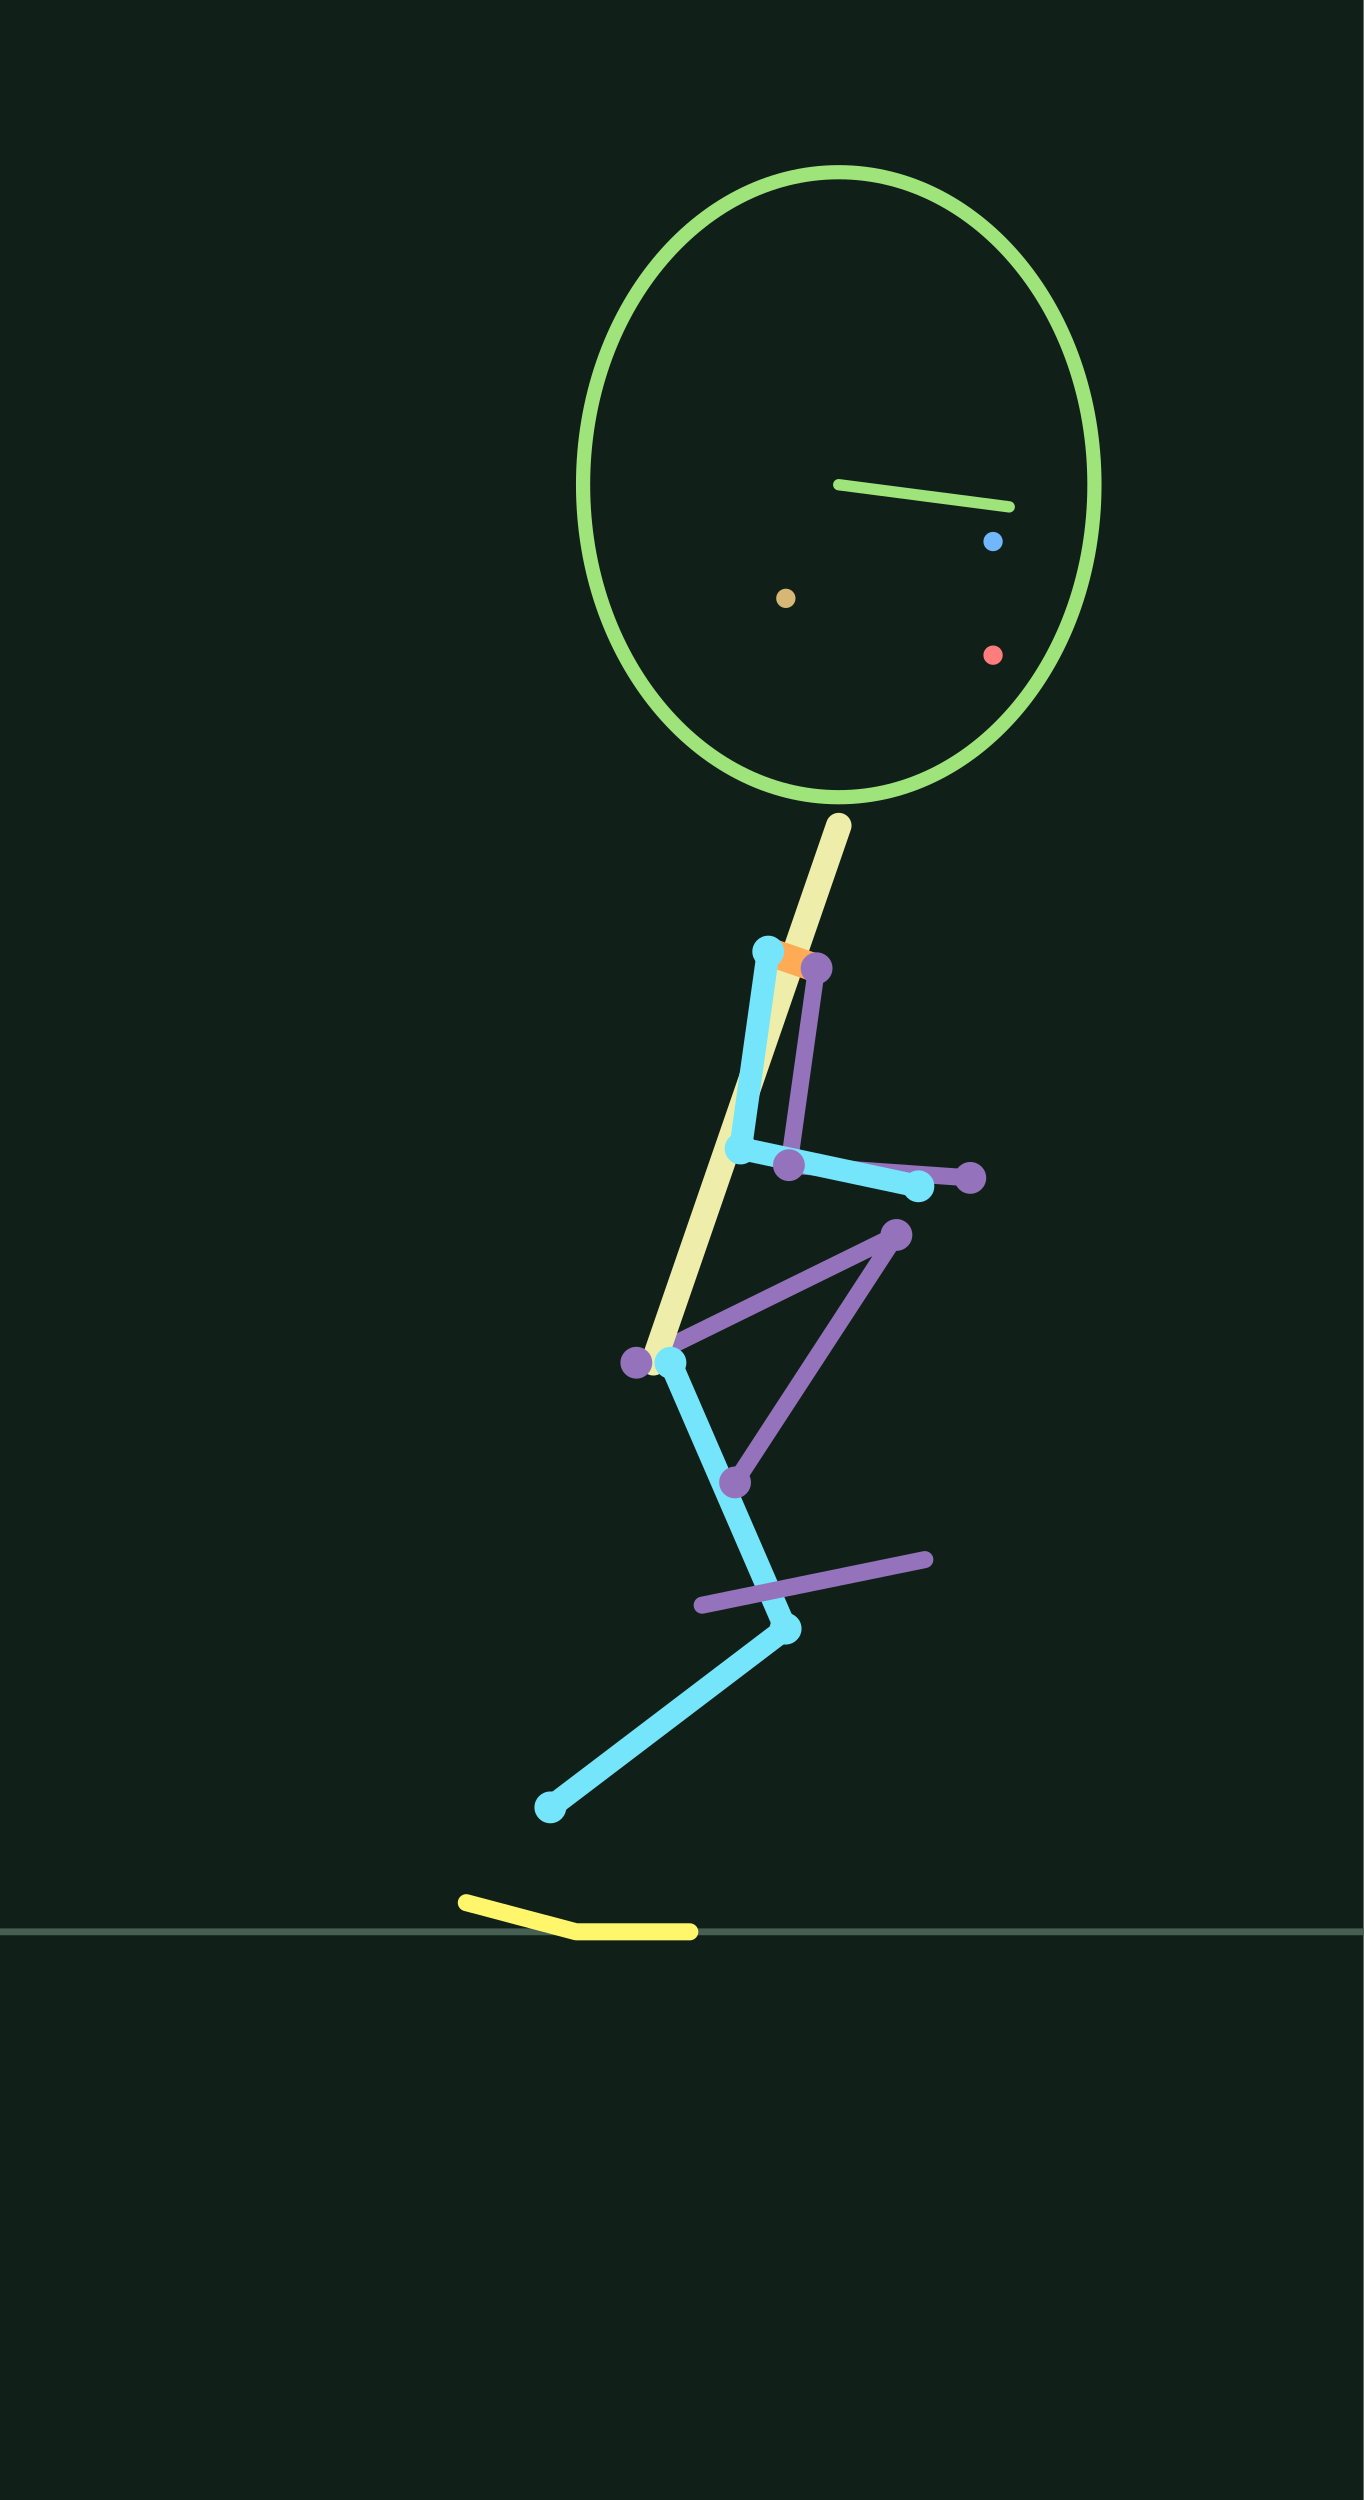
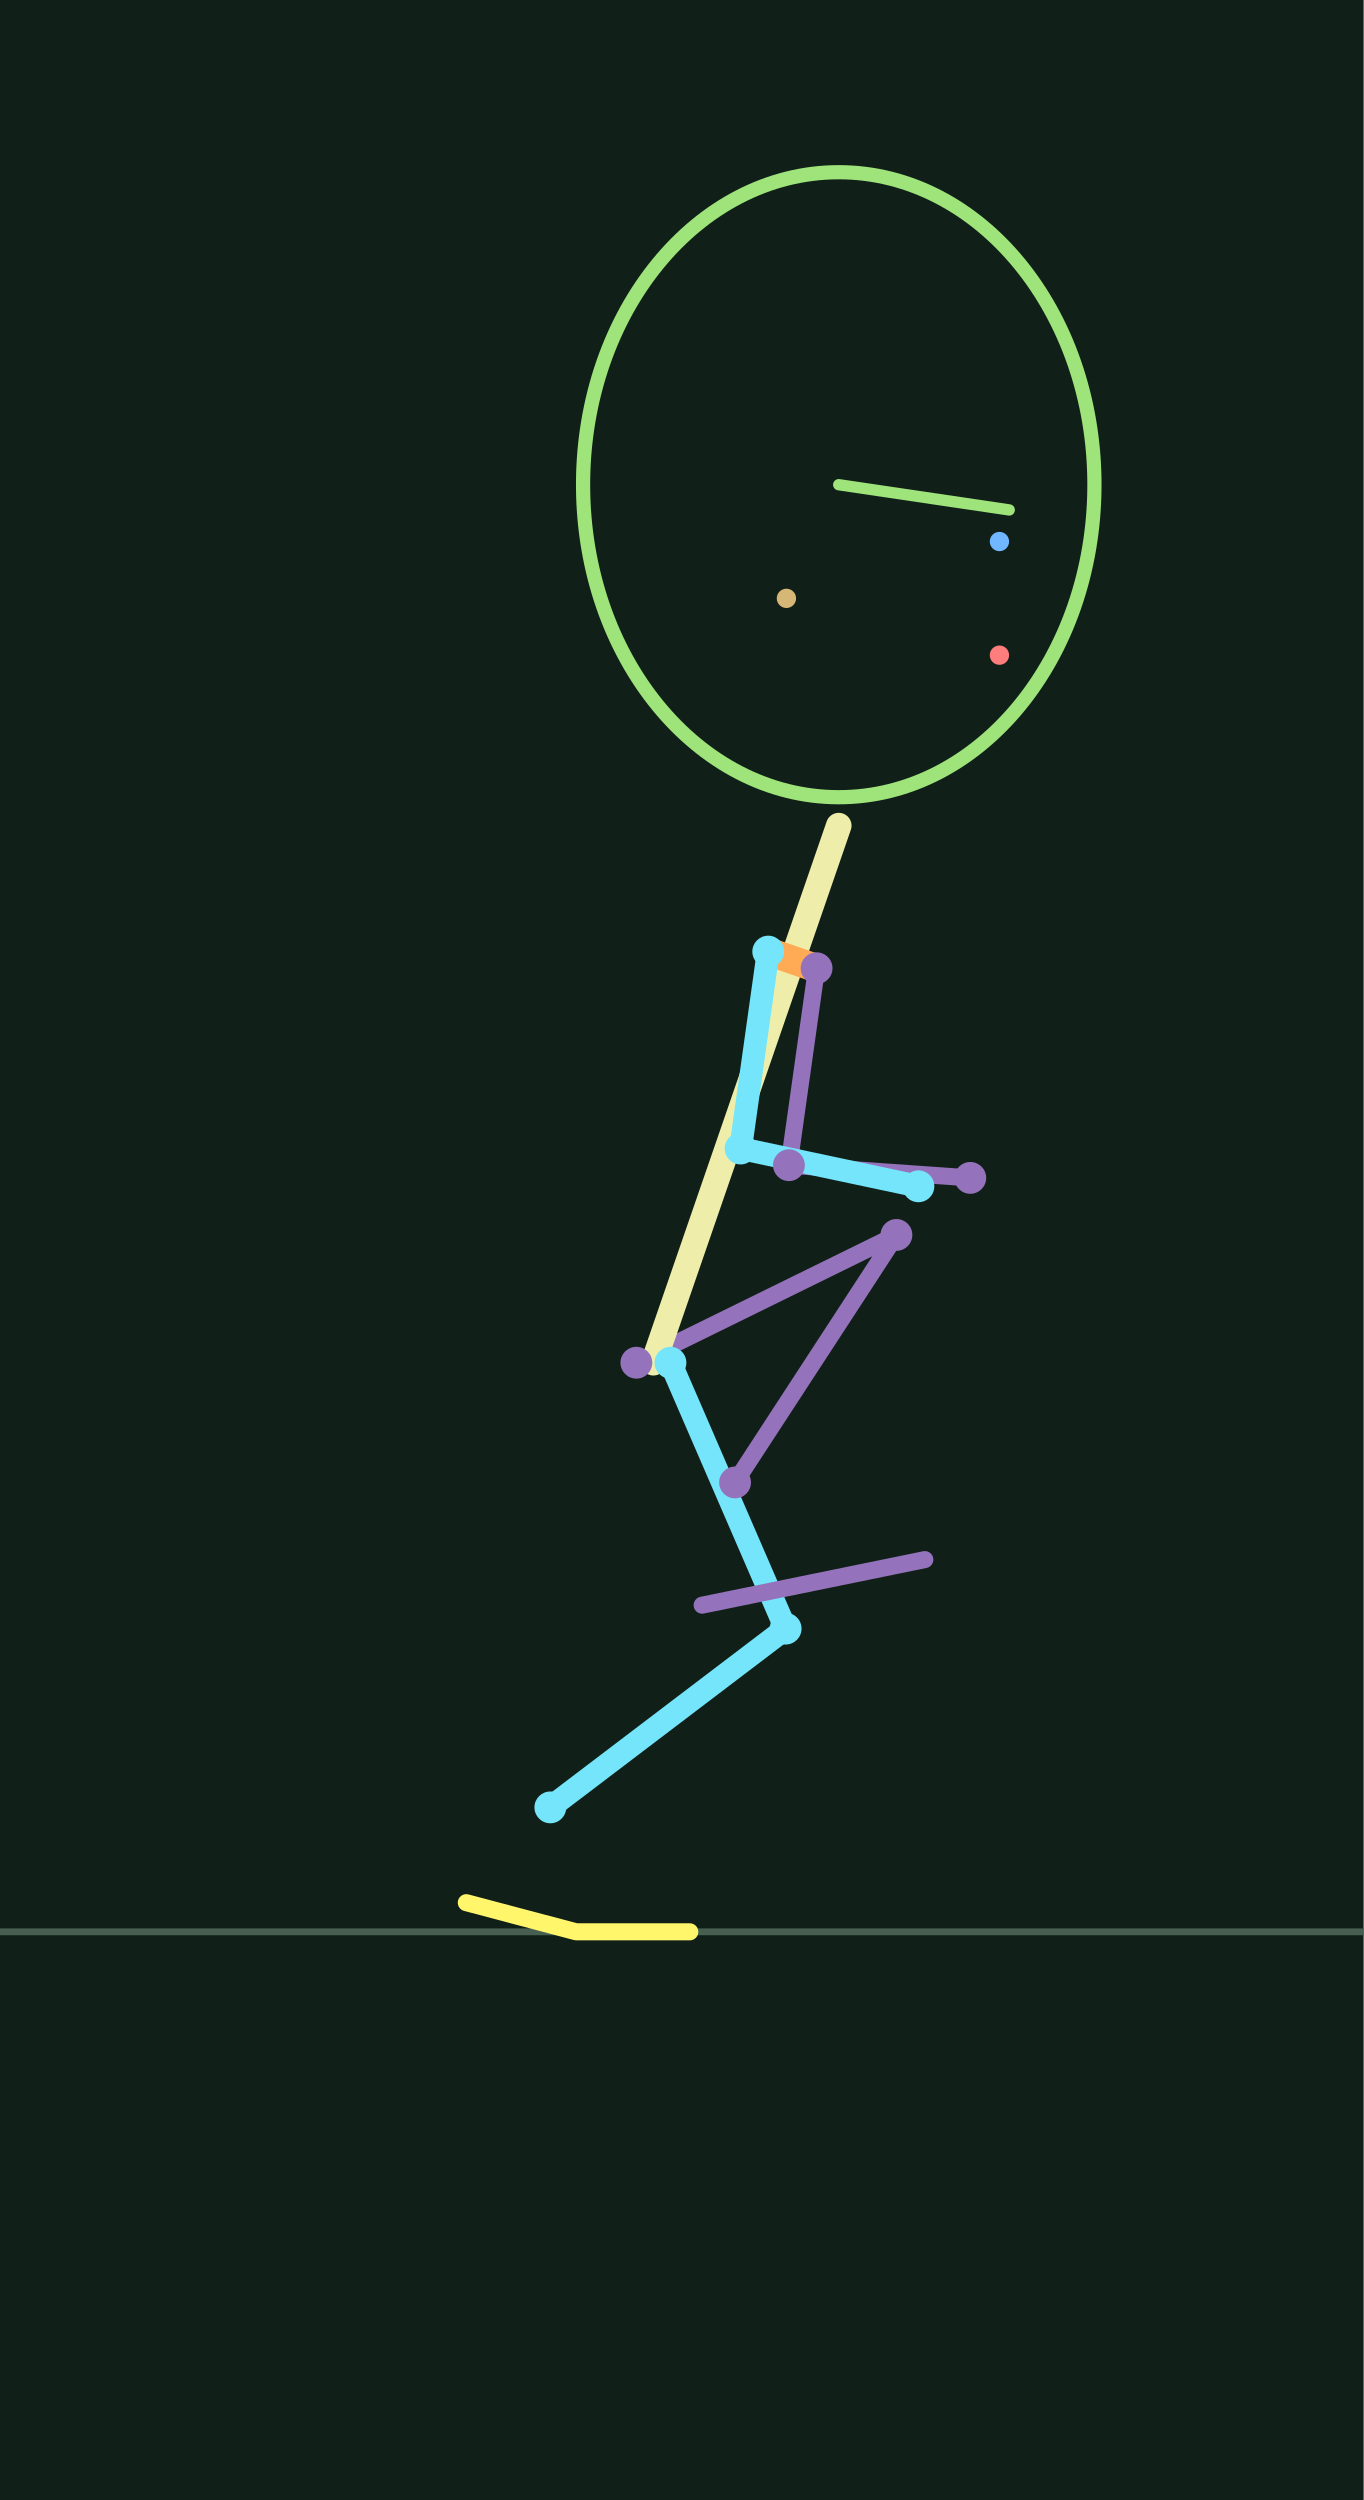
<svg xmlns="http://www.w3.org/2000/svg" width="240" height="440" viewBox="0 0 24 44">
  <rect width="100%" height="100%" fill="#102018" />
  <path d="M0 34H24" stroke="#465f50" stroke-width=".12" />
  <polyline points="11.200,23.984 15.777,21.735 12.937,26.091" fill="none" stroke="#9573bc" stroke-width="0.3" stroke-linecap="round" stroke-linejoin="round" />
  <polyline points="14.372,17.041 13.885,20.507 17.077,20.731" fill="none" stroke="#9573bc" stroke-width="0.3" stroke-linecap="round" stroke-linejoin="round" />
  <polyline points="11.500,23.984 14.762,14.531" fill="none" stroke="#eeeeaa" stroke-width="0.45" stroke-linecap="round" stroke-linejoin="round" />
  <polyline points="13.521,16.748 14.372,17.041" fill="none" stroke="#ffaa55" stroke-width="0.5" stroke-linecap="round" stroke-linejoin="round" />
  <polyline points="11.800,23.984 13.827,28.664 9.686,31.810" fill="none" stroke="#74e5fa" stroke-width="0.4" stroke-linecap="round" stroke-linejoin="round" />
  <polyline points="13.521,16.748 13.034,20.214 16.164,20.879" fill="none" stroke="#74e5fa" stroke-width="0.4" stroke-linecap="round" stroke-linejoin="round" />
  <polyline points="8.207,33.487 10.140,34.000 12.140,34.000" fill="none" stroke="#fff66b" stroke-width="0.3" stroke-linecap="round" stroke-linejoin="round" />
  <polyline points="12.358,28.251 14.318,27.850 16.277,27.449" fill="none" stroke="#9573bc" stroke-width="0.3" stroke-linecap="round" stroke-linejoin="round" />
  <circle cx="11.800" cy="23.984" r=".28" fill="#74e5fa" />
  <circle cx="13.827" cy="28.664" r=".28" fill="#74e5fa" />
  <circle cx="9.686" cy="31.810" r=".28" fill="#74e5fa" />
  <circle cx="13.521" cy="16.748" r=".28" fill="#74e5fa" />
  <circle cx="13.034" cy="20.214" r=".28" fill="#74e5fa" />
  <circle cx="16.164" cy="20.879" r=".28" fill="#74e5fa" />
  <circle cx="11.200" cy="23.984" r=".28" fill="#9573bc" />
  <circle cx="15.777" cy="21.735" r=".28" fill="#9573bc" />
  <circle cx="12.937" cy="26.091" r=".28" fill="#9573bc" />
  <circle cx="14.372" cy="17.041" r=".28" fill="#9573bc" />
  <circle cx="13.885" cy="20.507" r=".28" fill="#9573bc" />
  <circle cx="17.077" cy="20.731" r=".28" fill="#9573bc" />
  <ellipse cx="14.762" cy="8.531" rx="4.5" ry="5.5" fill="none" stroke="#9ee47a" stroke-width=".25" />
-   <circle cx="17.478" cy="9.531" r=".17" fill="#71b7ff" />
-   <circle cx="17.478" cy="11.531" r=".17" fill="#ff7d7d" />
-   <circle cx="13.831" cy="10.531" r=".17" fill="#d7b775" />
-   <polyline points="14.762,8.531 17.762,8.921" fill="none" stroke="#9ee47a" stroke-width="0.2" stroke-linecap="round" stroke-linejoin="round" />
+   <circle cx="17.590" cy="9.531" r=".17" fill="#71b7ff" />
+   <circle cx="17.590" cy="11.531" r=".17" fill="#ff7d7d" />
+   <circle cx="13.841" cy="10.531" r=".17" fill="#d7b775" />
+   <polyline points="14.762,8.531 17.762,8.975" fill="none" stroke="#9ee47a" stroke-width="0.2" stroke-linecap="round" stroke-linejoin="round" />
</svg>
